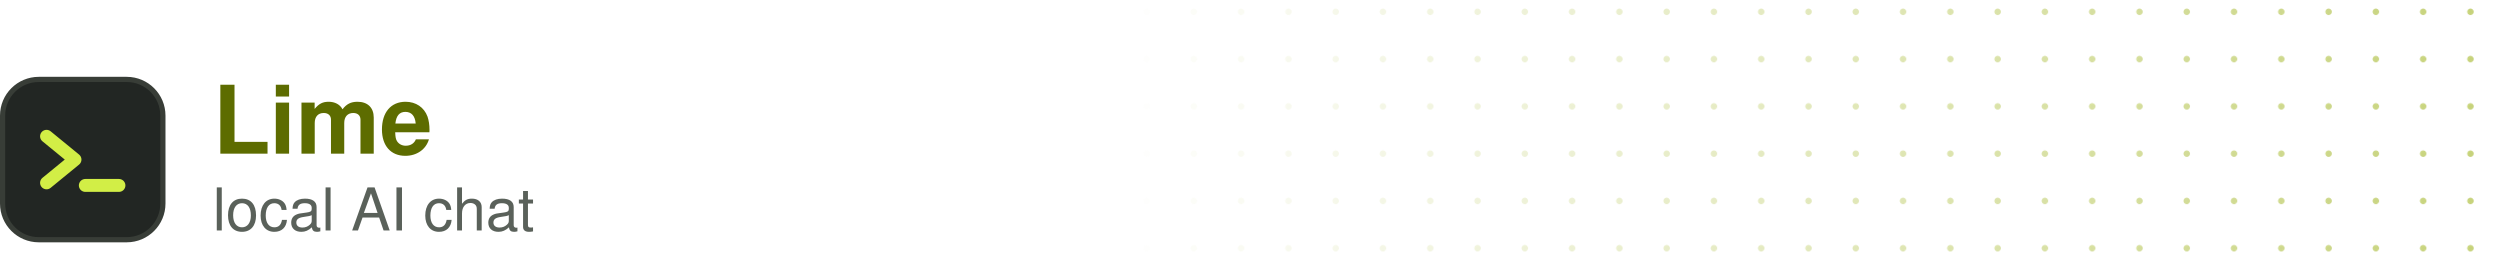
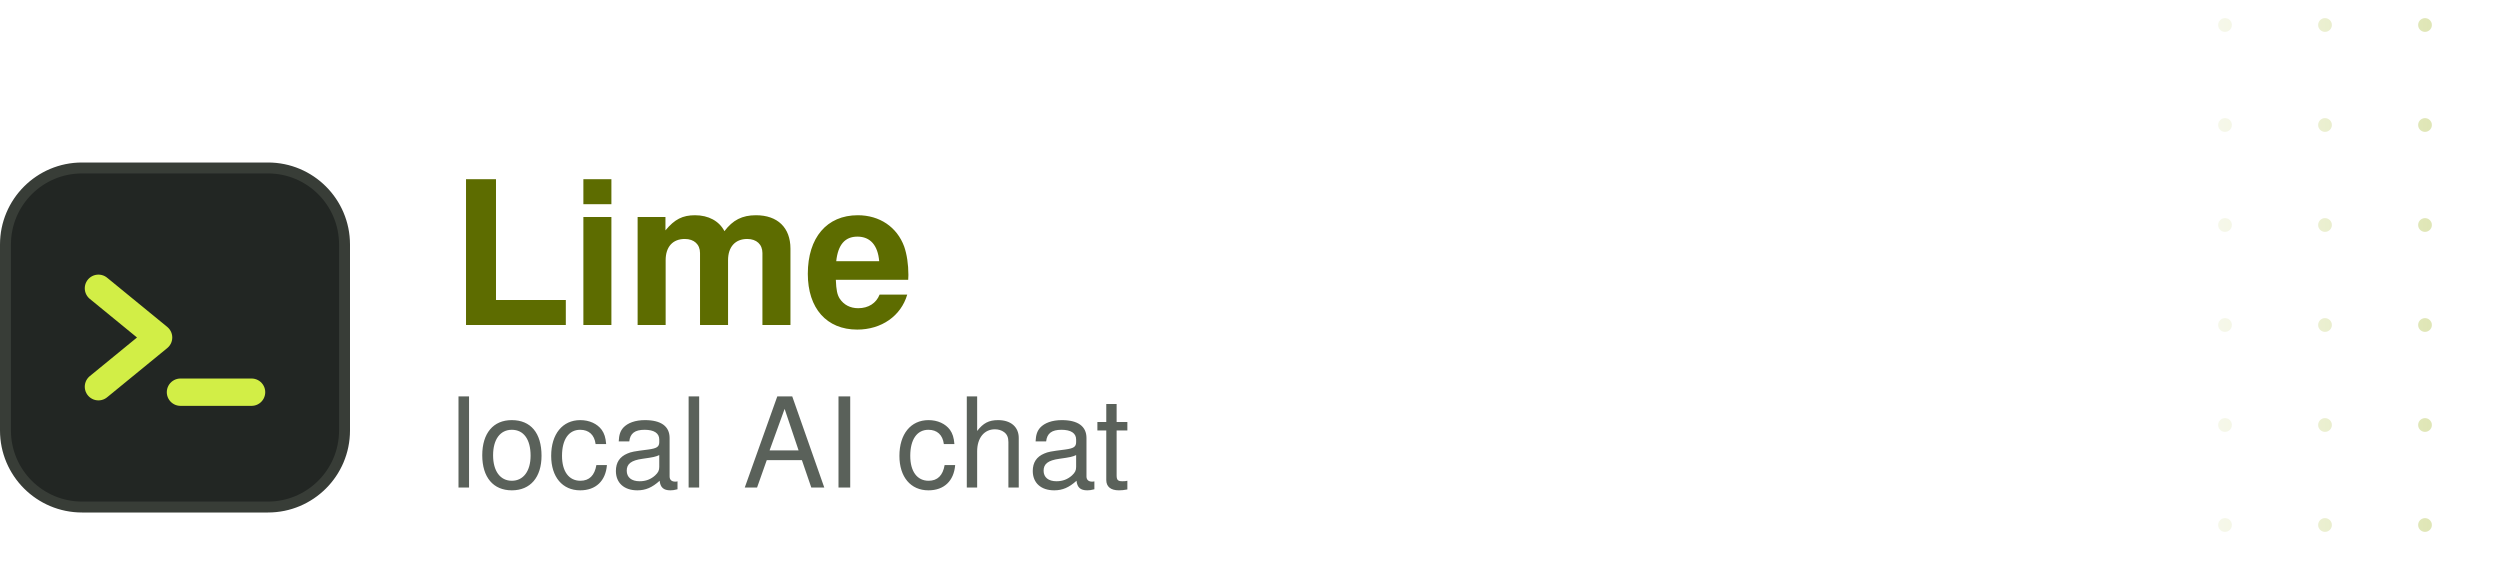
- <svg xmlns="http://www.w3.org/2000/svg" width="846" height="94" viewBox="0 0 846 94">
+ <svg xmlns="http://www.w3.org/2000/svg" width="400" height="94" viewBox="0 0 400 94">
  <defs>
    <pattern id="p" width="16" height="16" patternUnits="userSpaceOnUse">
      <circle cx="4" cy="4" r="1.1" fill="#95ab0a" />
    </pattern>
    <linearGradient id="g">
-       <stop offset=".45" stop-color="#fff" stop-opacity="0" />
-       <stop offset="1" stop-color="#fff" stop-opacity=".55" />
+       <stop offset=".85" stop-color="#fff" stop-opacity="0" />
+       <stop offset="1" stop-color="#fff" stop-opacity=".38" />
    </linearGradient>
    <mask id="m">
-       <rect width="846" height="94" fill="url(#g)" />
+       <rect width="400" height="94" fill="url(#g)" />
    </mask>
  </defs>
-   <rect width="846" height="94" fill="url(#p)" mask="url(#m)" />
+   <rect width="400" height="94" fill="url(#p)" mask="url(#m)" />
  <g transform="translate(0 26) scale(.875)">
    <rect x="1" y="1" width="62" height="62" rx="14" fill="#222623" stroke="#383d37" stroke-width="2" />
    <g fill="none" stroke="#d2ee46" stroke-width="5" stroke-linecap="round" stroke-linejoin="round">
      <polyline points="18,23 29,32 18,41" />
      <line x1="33" y1="42" x2="46" y2="42" />
    </g>
  </g>
  <text x="72" y="52" style="font:600 32px -apple-system, BlinkMacSystemFont, 'Segoe UI', Helvetica, Arial, sans-serif" fill="#5d6c00">Lime</text>
  <text x="72" y="78" style="font:400 20px -apple-system, BlinkMacSystemFont, 'Segoe UI', Helvetica, Arial, sans-serif" fill="#5a615a">local AI chat</text>
</svg>
